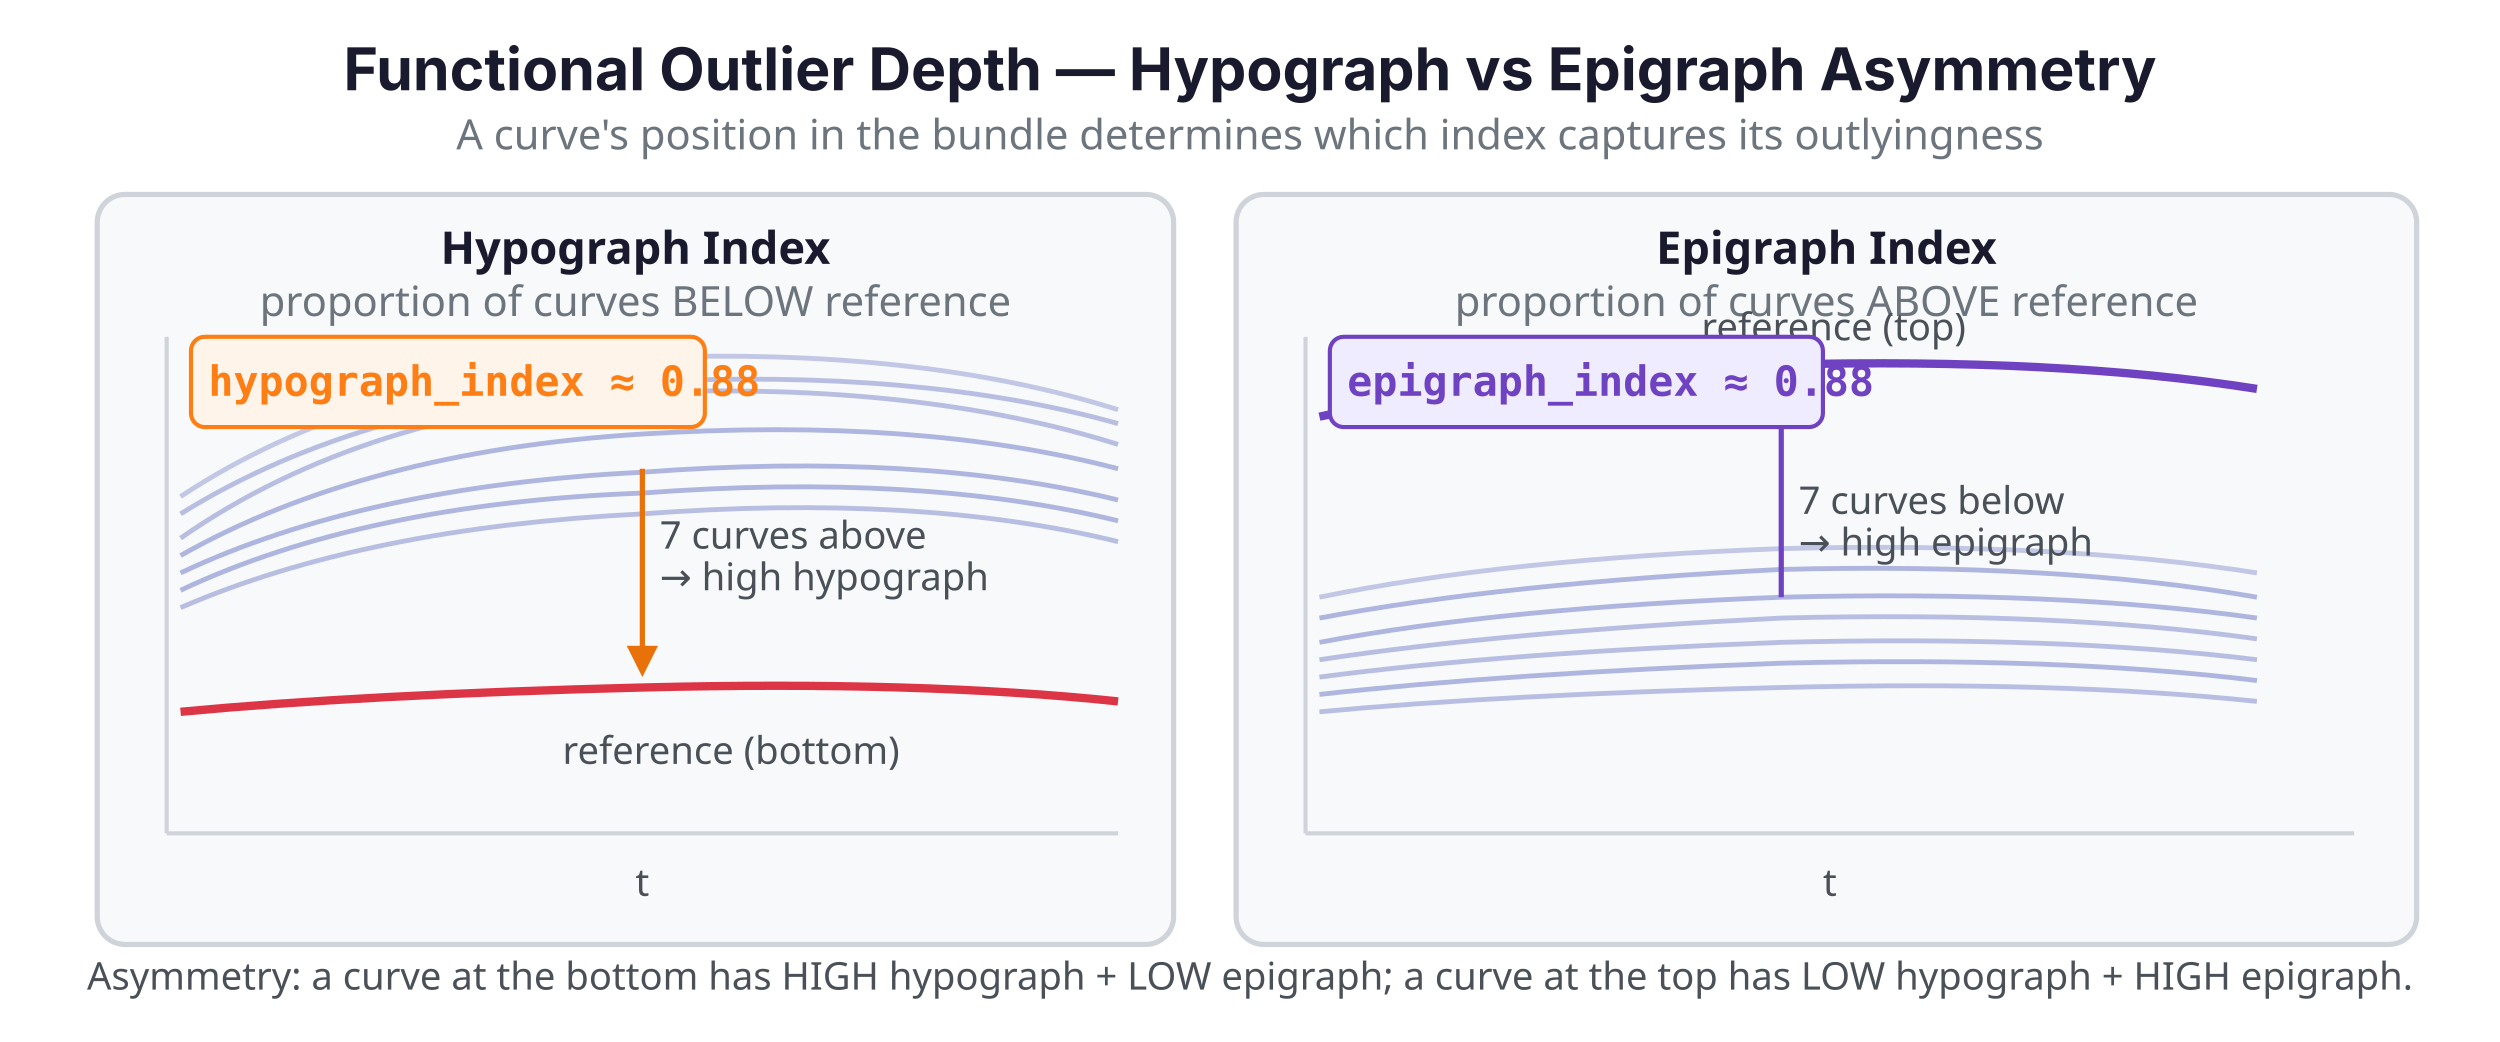
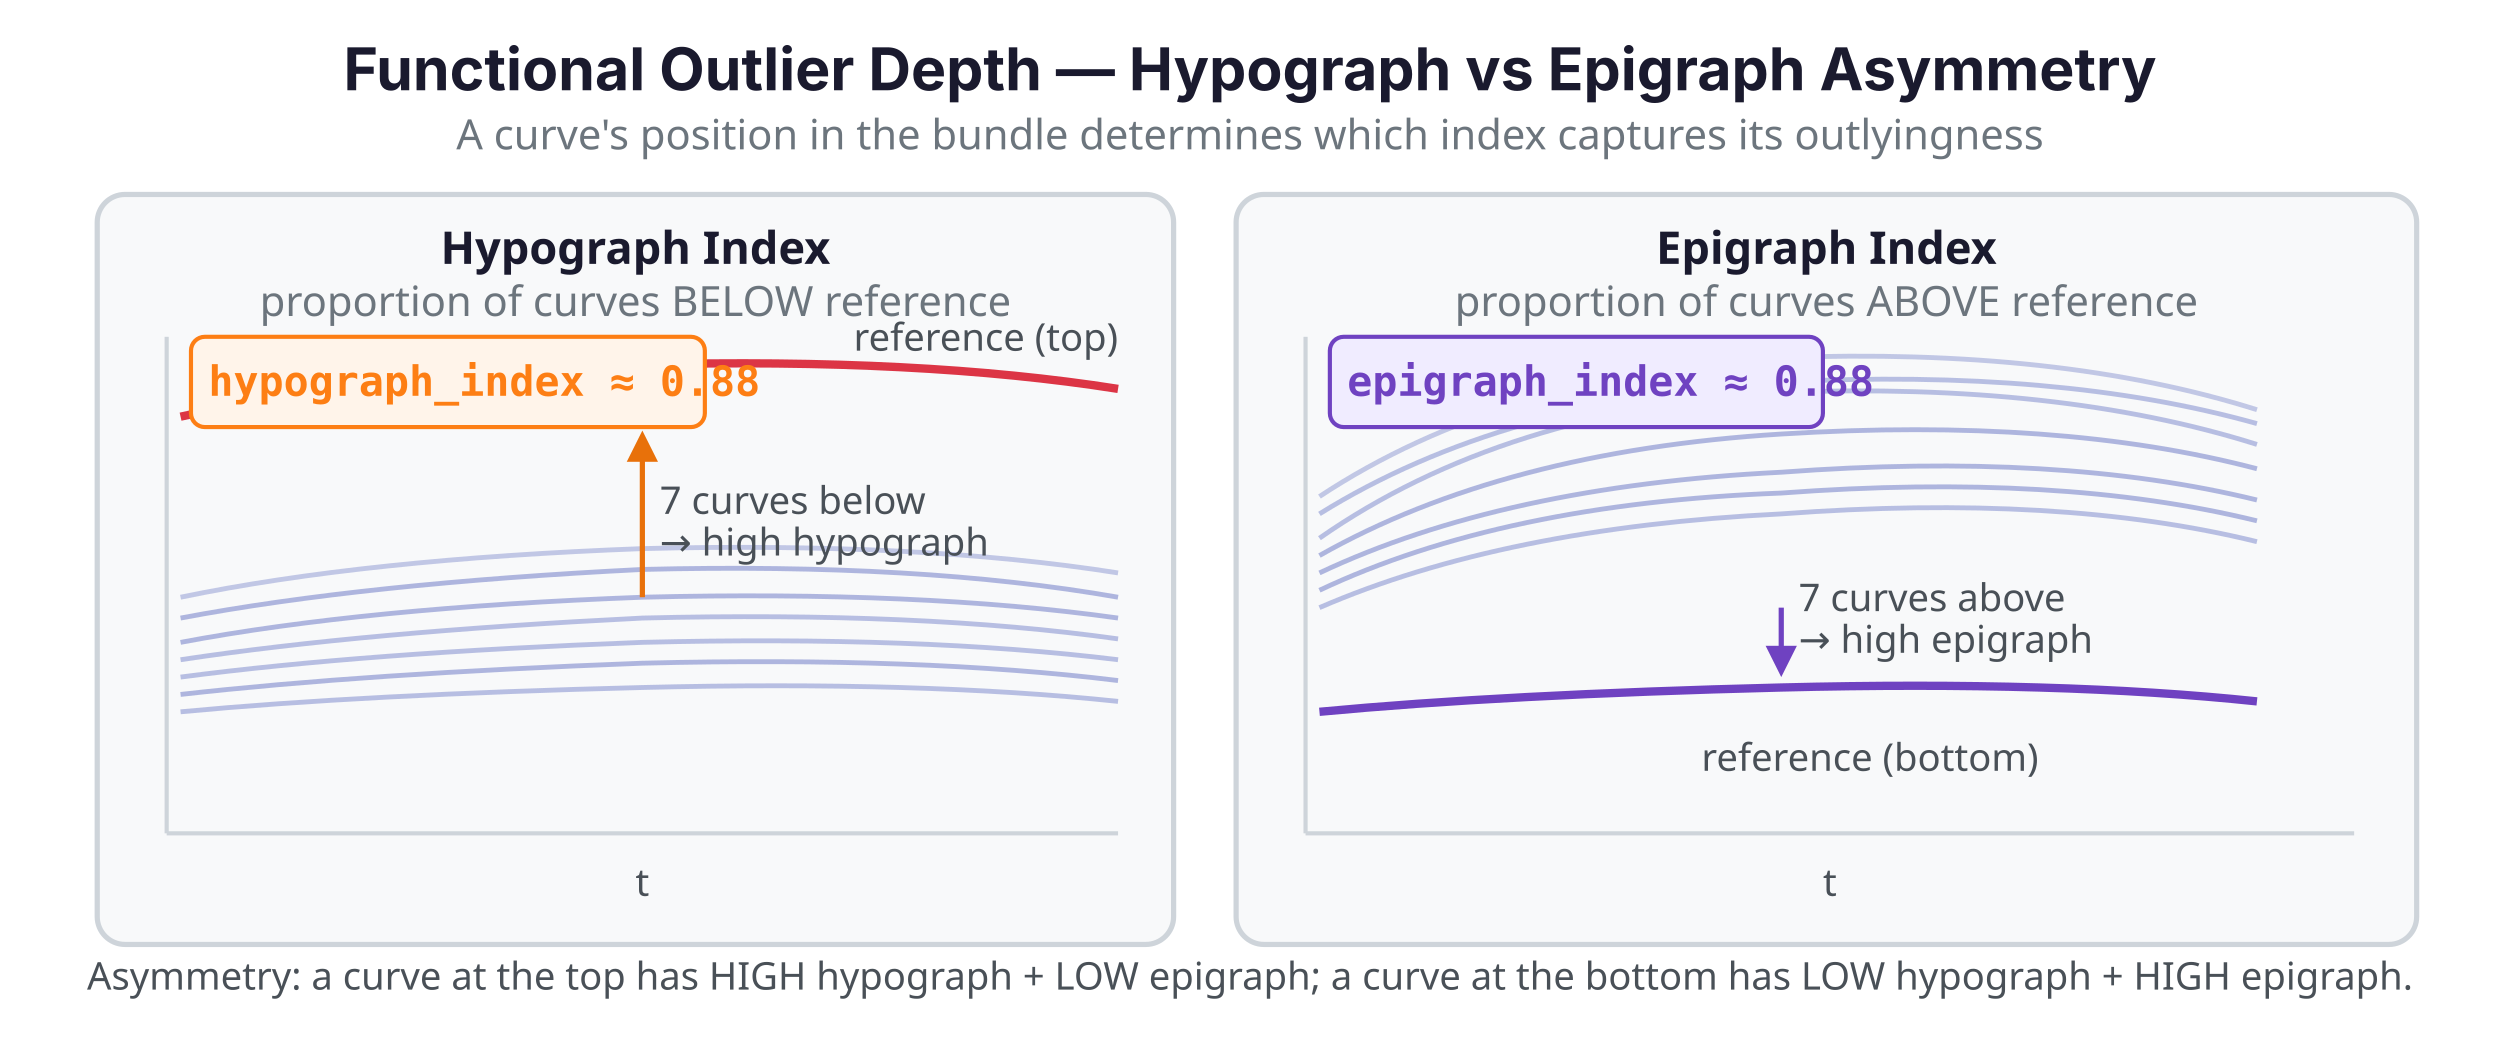
<svg xmlns="http://www.w3.org/2000/svg" viewBox="0 0 720 300" fill="none" role="img" aria-label="Functional outlier depth — hypograph vs epigraph asymmetry">
  <style>
    .ttl{font:700 17px system-ui,-apple-system,sans-serif;fill:#1a1a2e}
    .sub{font:400 12px system-ui,sans-serif;fill:#6c757d}
    .lab{font:700 13px system-ui,sans-serif}
    .sm{font:400 11px system-ui,sans-serif;fill:#495057}
    .mono{font:600 12px ui-monospace,monospace}
  </style>
  <text class="ttl" x="360" y="26" text-anchor="middle">Functional Outlier Depth — Hypograph vs Epigraph Asymmetry</text>
  <text class="sub" x="360" y="43" text-anchor="middle">A curve's position in the bundle determines which index captures its outlyingness</text>
-   <rect x="28" y="56" width="310" height="216" rx="8" fill="#f8f9fa" stroke="#ced4da" stroke-width="1.5" />
-   <text class="lab" x="183" y="76" text-anchor="middle" fill="#1a1a2e">Hypograph Index</text>
-   <text class="sub" x="183" y="91" text-anchor="middle">proportion of curves BELOW reference</text>
-   <line x1="48" y1="240" x2="322" y2="240" stroke="#ced4da" stroke-width="1.2" />
-   <line x1="48" y1="240" x2="48" y2="97" stroke="#ced4da" stroke-width="1.2" />
-   <text class="sm" x="185" y="258" text-anchor="middle">t</text>
-   <path d="M52,160 Q105,130 185,125 Q265,120 322,135" stroke="#3f51b5" stroke-width="1.4" opacity="0.4" />
-   <path d="M52,155 Q105,118 185,113 Q265,110 322,128" stroke="#3f51b5" stroke-width="1.4" opacity="0.35" />
-   <path d="M52,165 Q105,140 185,136 Q265,130 322,144" stroke="#3f51b5" stroke-width="1.4" opacity="0.4" />
-   <path d="M52,148 Q105,115 185,110 Q265,106 322,122" stroke="#3f51b5" stroke-width="1.4" opacity="0.35" />
-   <path d="M52,170 Q105,145 185,142 Q265,136 322,150" stroke="#3f51b5" stroke-width="1.4" opacity="0.40" />
-   <path d="M52,143 Q105,108 185,103 Q265,100 322,118" stroke="#3f51b5" stroke-width="1.4" opacity="0.30" />
-   <path d="M52,175 Q105,152 185,148 Q265,142 322,156" stroke="#3f51b5" stroke-width="1.4" opacity="0.35" />
-   <path d="M52,205 Q105,200 185,198 Q265,196 322,202" stroke="#dc3545" stroke-width="2.4" />
-   <text class="sm" x="162" y="220" fill="#dc3545">reference (bottom)</text>
-   <line x1="185" y1="135" x2="185" y2="192" stroke="#e8710a" stroke-width="1.5" marker-end="url(#arr)" />
-   <text class="sm" x="190" y="158" fill="#e8710a">7 curves above</text>
-   <text class="sm" x="190" y="170" fill="#e8710a">→ high hypograph</text>
-   <rect x="55" y="97" width="148" height="26" rx="4" fill="#fff4ea" stroke="#fd7e14" stroke-width="1.2" />
-   <text class="mono" x="60" y="114" fill="#fd7e14">hypograph_index ≈ 0.88</text>
  <defs>
    <marker id="arr" markerWidth="7" markerHeight="7" refX="4" refY="3" orient="auto">
      <path d="M0,0 L0,6 L6,3 z" fill="#e8710a" />
    </marker>
    <marker id="arr2" markerWidth="7" markerHeight="7" refX="4" refY="3" orient="auto">
      <path d="M0,0 L0,6 L6,3 z" fill="#6f42c1" />
    </marker>
  </defs>
+   <rect x="28" y="56" width="310" height="216" rx="8" fill="#f8f9fa" stroke="#ced4da" stroke-width="1.5" />
+   <text class="lab" x="183" y="76" text-anchor="middle" fill="#1a1a2e">Hypograph Index</text>
+   <text class="sub" x="183" y="91" text-anchor="middle">proportion of curves BELOW reference</text>
+   <line x1="48" y1="240" x2="322" y2="240" stroke="#ced4da" stroke-width="1.2" />
+   <line x1="48" y1="240" x2="48" y2="97" stroke="#ced4da" stroke-width="1.2" />
+   <text class="sm" x="185" y="258" text-anchor="middle">t</text>
+   <path d="M52,185 Q105,175 185,172 Q265,170 322,178" stroke="#3f51b5" stroke-width="1.4" opacity="0.40" />
+   <path d="M52,190 Q105,182 185,178 Q265,176 322,184" stroke="#3f51b5" stroke-width="1.4" opacity="0.35" />
+   <path d="M52,178 Q105,168 185,164 Q265,162 322,172" stroke="#3f51b5" stroke-width="1.4" opacity="0.40" />
+   <path d="M52,195 Q105,188 185,185 Q265,183 322,190" stroke="#3f51b5" stroke-width="1.4" opacity="0.35" />
+   <path d="M52,200 Q105,194 185,191 Q265,189 322,196" stroke="#3f51b5" stroke-width="1.4" opacity="0.40" />
+   <path d="M52,172 Q105,161 185,158 Q265,156 322,165" stroke="#3f51b5" stroke-width="1.4" opacity="0.30" />
+   <path d="M52,205 Q105,200 185,198 Q265,196 322,202" stroke="#3f51b5" stroke-width="1.4" opacity="0.35" />
+   <path d="M52,120 Q105,108 185,105 Q265,103 322,112" stroke="#dc3545" stroke-width="2.4" />
+   <text class="sm" x="322" y="101" text-anchor="end" fill="#dc3545">reference (top)</text>
+   <line x1="185" y1="172" x2="185" y2="127" stroke="#e8710a" stroke-width="1.5" marker-end="url(#arr)" />
+   <text class="sm" x="190" y="148" fill="#e8710a">7 curves below</text>
+   <text class="sm" x="190" y="160" fill="#e8710a">→ high hypograph</text>
+   <rect x="55" y="97" width="148" height="26" rx="4" fill="#fff4ea" stroke="#fd7e14" stroke-width="1.2" />
+   <text class="mono" x="60" y="114" fill="#fd7e14">hypograph_index ≈ 0.88</text>
  <rect x="356" y="56" width="340" height="216" rx="8" fill="#f8f9fa" stroke="#ced4da" stroke-width="1.5" />
  <text class="lab" x="526" y="76" text-anchor="middle" fill="#1a1a2e">Epigraph Index</text>
  <text class="sub" x="526" y="91" text-anchor="middle">proportion of curves ABOVE reference</text>
  <line x1="376" y1="240" x2="678" y2="240" stroke="#ced4da" stroke-width="1.2" />
  <line x1="376" y1="240" x2="376" y2="97" stroke="#ced4da" stroke-width="1.2" />
  <text class="sm" x="527" y="258" text-anchor="middle">t</text>
-   <path d="M380,185 Q433,175 513,172 Q593,170 650,178" stroke="#3f51b5" stroke-width="1.4" opacity="0.4" />
-   <path d="M380,190 Q433,182 513,178 Q593,176 650,184" stroke="#3f51b5" stroke-width="1.4" opacity="0.35" />
-   <path d="M380,178 Q433,168 513,164 Q593,162 650,172" stroke="#3f51b5" stroke-width="1.4" opacity="0.4" />
-   <path d="M380,195 Q433,188 513,185 Q593,183 650,190" stroke="#3f51b5" stroke-width="1.4" opacity="0.35" />
-   <path d="M380,200 Q433,194 513,191 Q593,189 650,196" stroke="#3f51b5" stroke-width="1.4" opacity="0.40" />
-   <path d="M380,172 Q433,161 513,158 Q593,156 650,165" stroke="#3f51b5" stroke-width="1.4" opacity="0.30" />
-   <path d="M380,205 Q433,200 513,198 Q593,196 650,202" stroke="#3f51b5" stroke-width="1.4" opacity="0.35" />
-   <path d="M380,120 Q433,108 513,105 Q593,103 650,112" stroke="#6f42c1" stroke-width="2.4" />
-   <text class="sm" x="490" y="98" fill="#6f42c1">reference (top)</text>
-   <line x1="513" y1="172" x2="513" y2="115" stroke="#6f42c1" stroke-width="1.5" marker-end="url(#arr2)" />
-   <text class="sm" x="518" y="148" fill="#6f42c1">7 curves below</text>
-   <text class="sm" x="518" y="160" fill="#6f42c1">→ high epigraph</text>
+   <path d="M380,160 Q433,130 513,125 Q593,120 650,135" stroke="#3f51b5" stroke-width="1.4" opacity="0.40" />
+   <path d="M380,155 Q433,118 513,113 Q593,110 650,128" stroke="#3f51b5" stroke-width="1.4" opacity="0.35" />
+   <path d="M380,165 Q433,140 513,136 Q593,130 650,144" stroke="#3f51b5" stroke-width="1.4" opacity="0.40" />
+   <path d="M380,148 Q433,115 513,110 Q593,106 650,122" stroke="#3f51b5" stroke-width="1.4" opacity="0.35" />
+   <path d="M380,170 Q433,145 513,142 Q593,136 650,150" stroke="#3f51b5" stroke-width="1.4" opacity="0.40" />
+   <path d="M380,143 Q433,108 513,103 Q593,100 650,118" stroke="#3f51b5" stroke-width="1.4" opacity="0.30" />
+   <path d="M380,175 Q433,152 513,148 Q593,142 650,156" stroke="#3f51b5" stroke-width="1.4" opacity="0.35" />
+   <path d="M380,205 Q433,200 513,198 Q593,196 650,202" stroke="#6f42c1" stroke-width="2.4" />
+   <text class="sm" x="490" y="222" fill="#6f42c1">reference (bottom)</text>
+   <line x1="513" y1="175" x2="513" y2="192" stroke="#6f42c1" stroke-width="1.5" marker-end="url(#arr2)" />
+   <text class="sm" x="518" y="176" fill="#6f42c1">7 curves above</text>
+   <text class="sm" x="518" y="188" fill="#6f42c1">→ high epigraph</text>
  <rect x="383" y="97" width="142" height="26" rx="4" fill="#f0ecff" stroke="#6f42c1" stroke-width="1.2" />
  <text class="mono" x="388" y="114" fill="#6f42c1">epigraph_index ≈ 0.88</text>
-   <text class="sm" x="360" y="285" text-anchor="middle">Asymmetry: a curve at the bottom has HIGH hypograph + LOW epigraph; a curve at the top has LOW hypograph + HIGH epigraph.</text>
+   <text class="sm" x="360" y="285" text-anchor="middle">Asymmetry: a curve at the top has HIGH hypograph + LOW epigraph; a curve at the bottom has LOW hypograph + HIGH epigraph.</text>
</svg>
